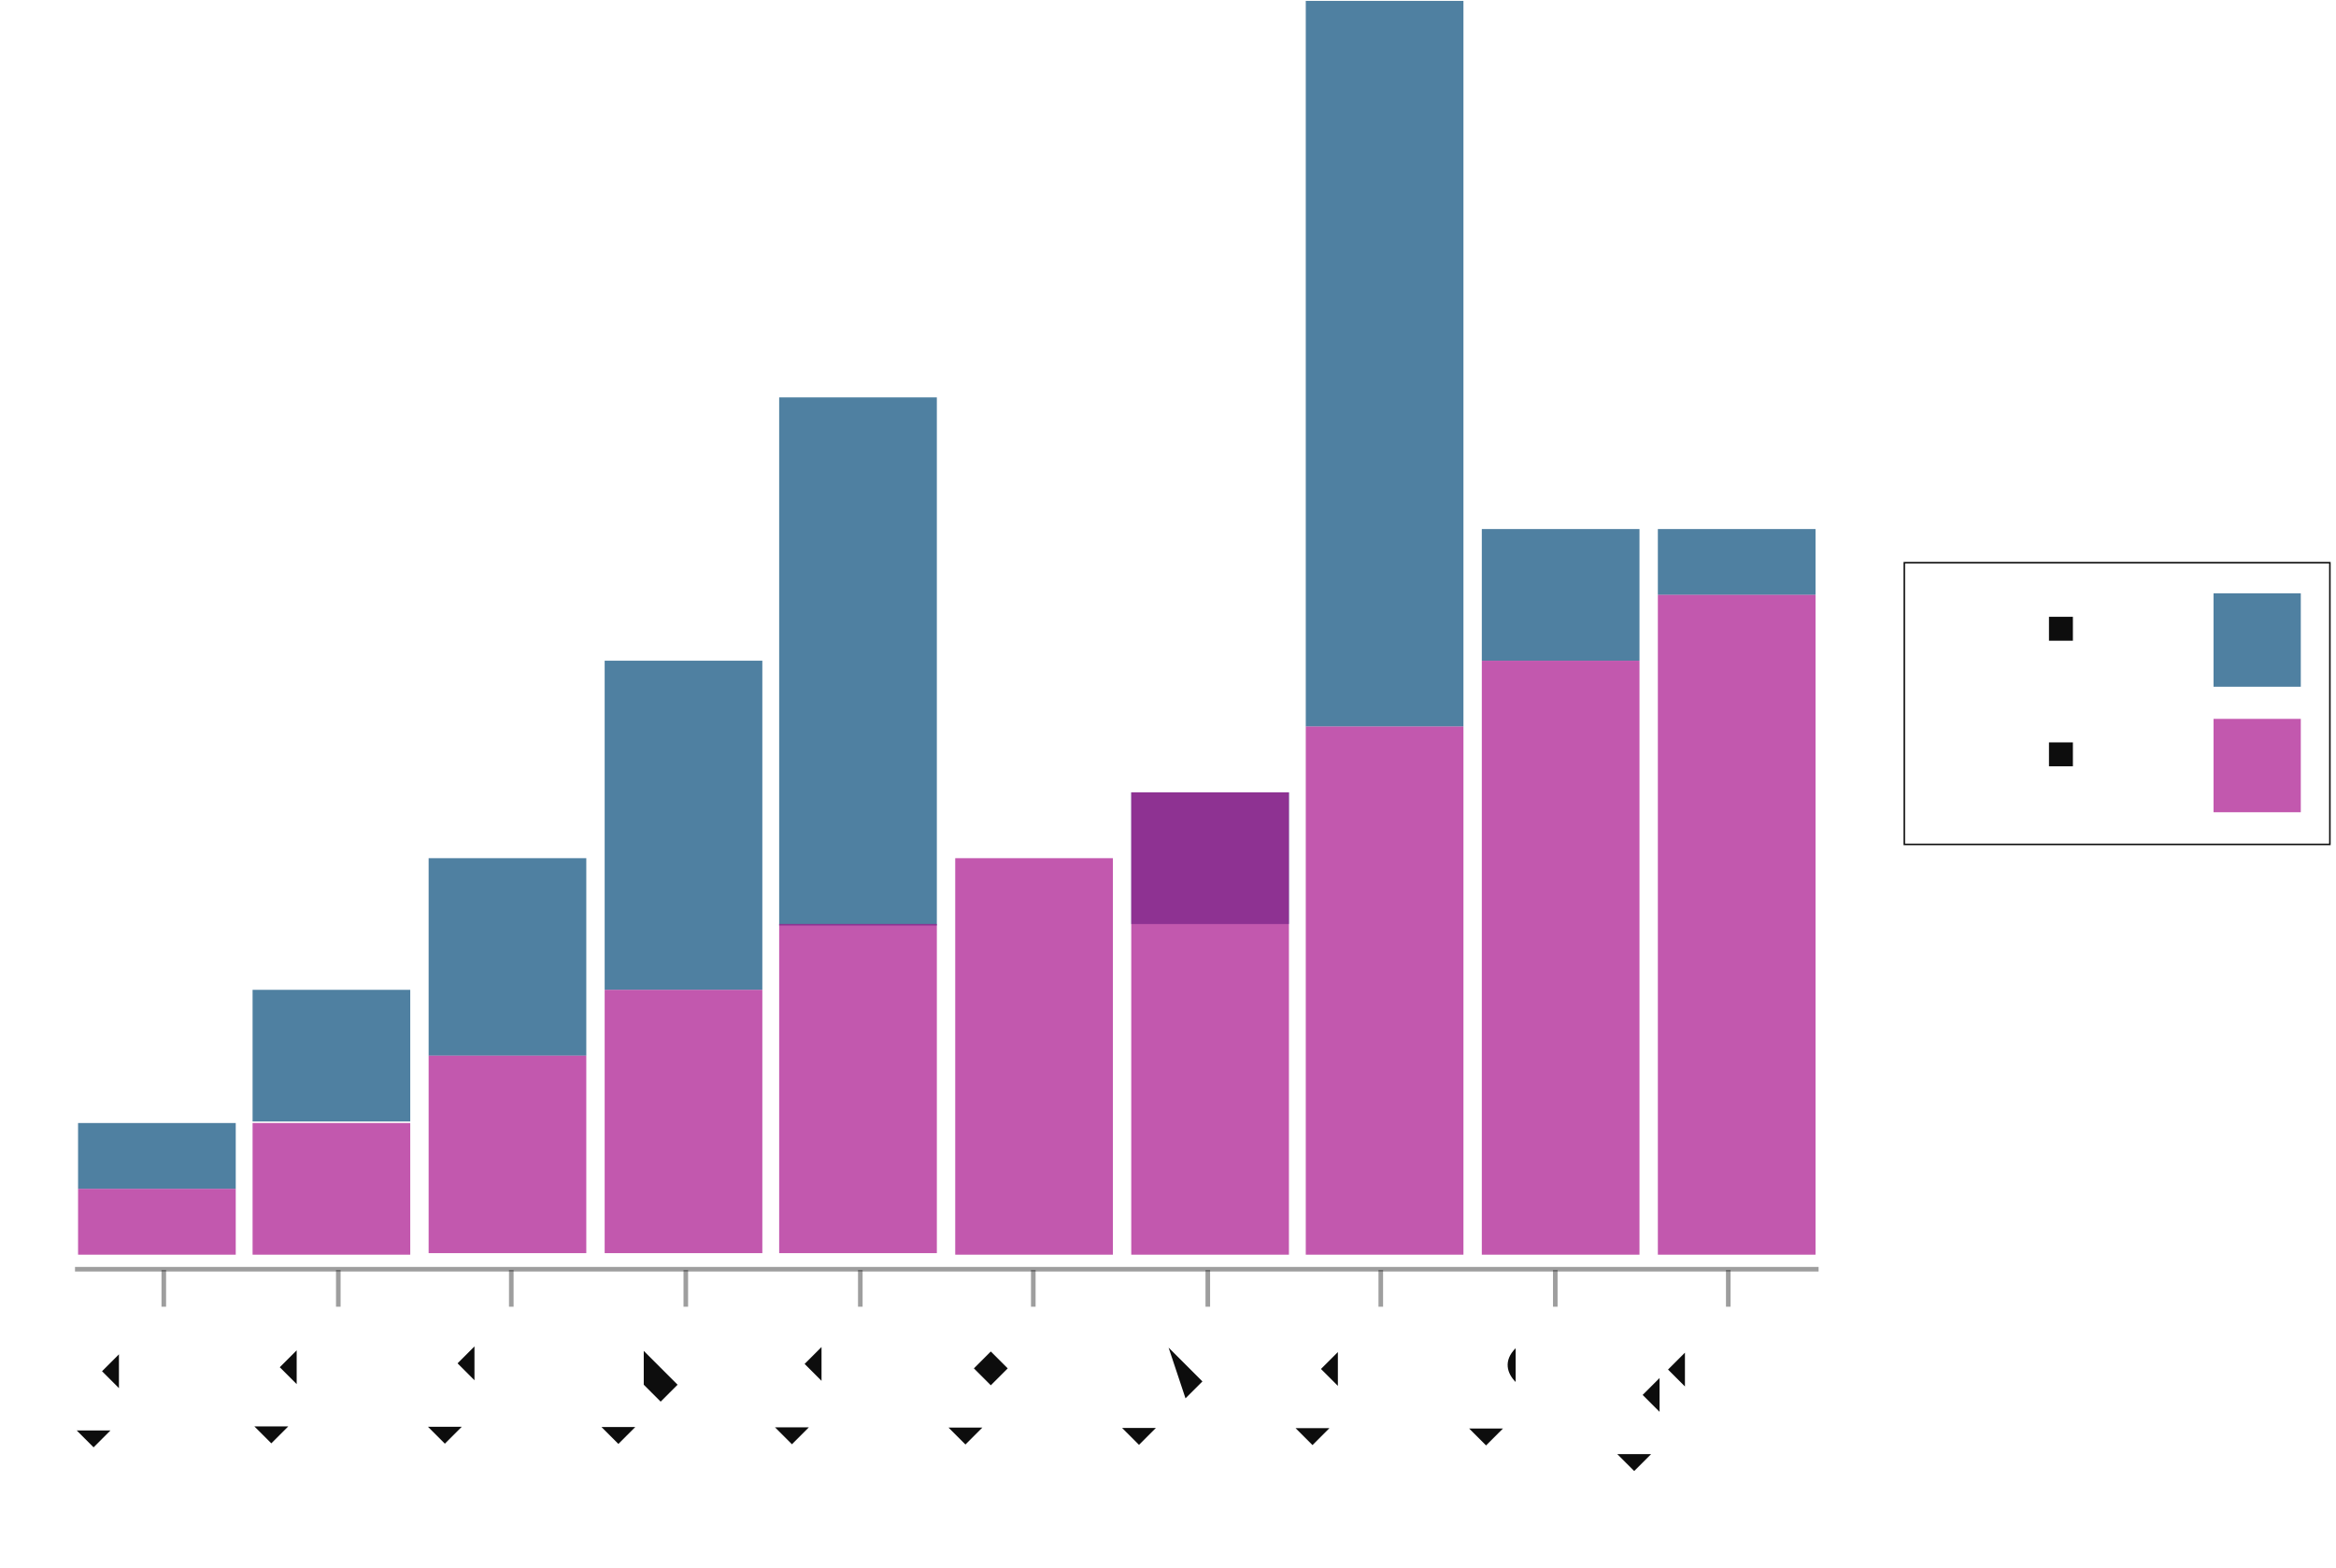
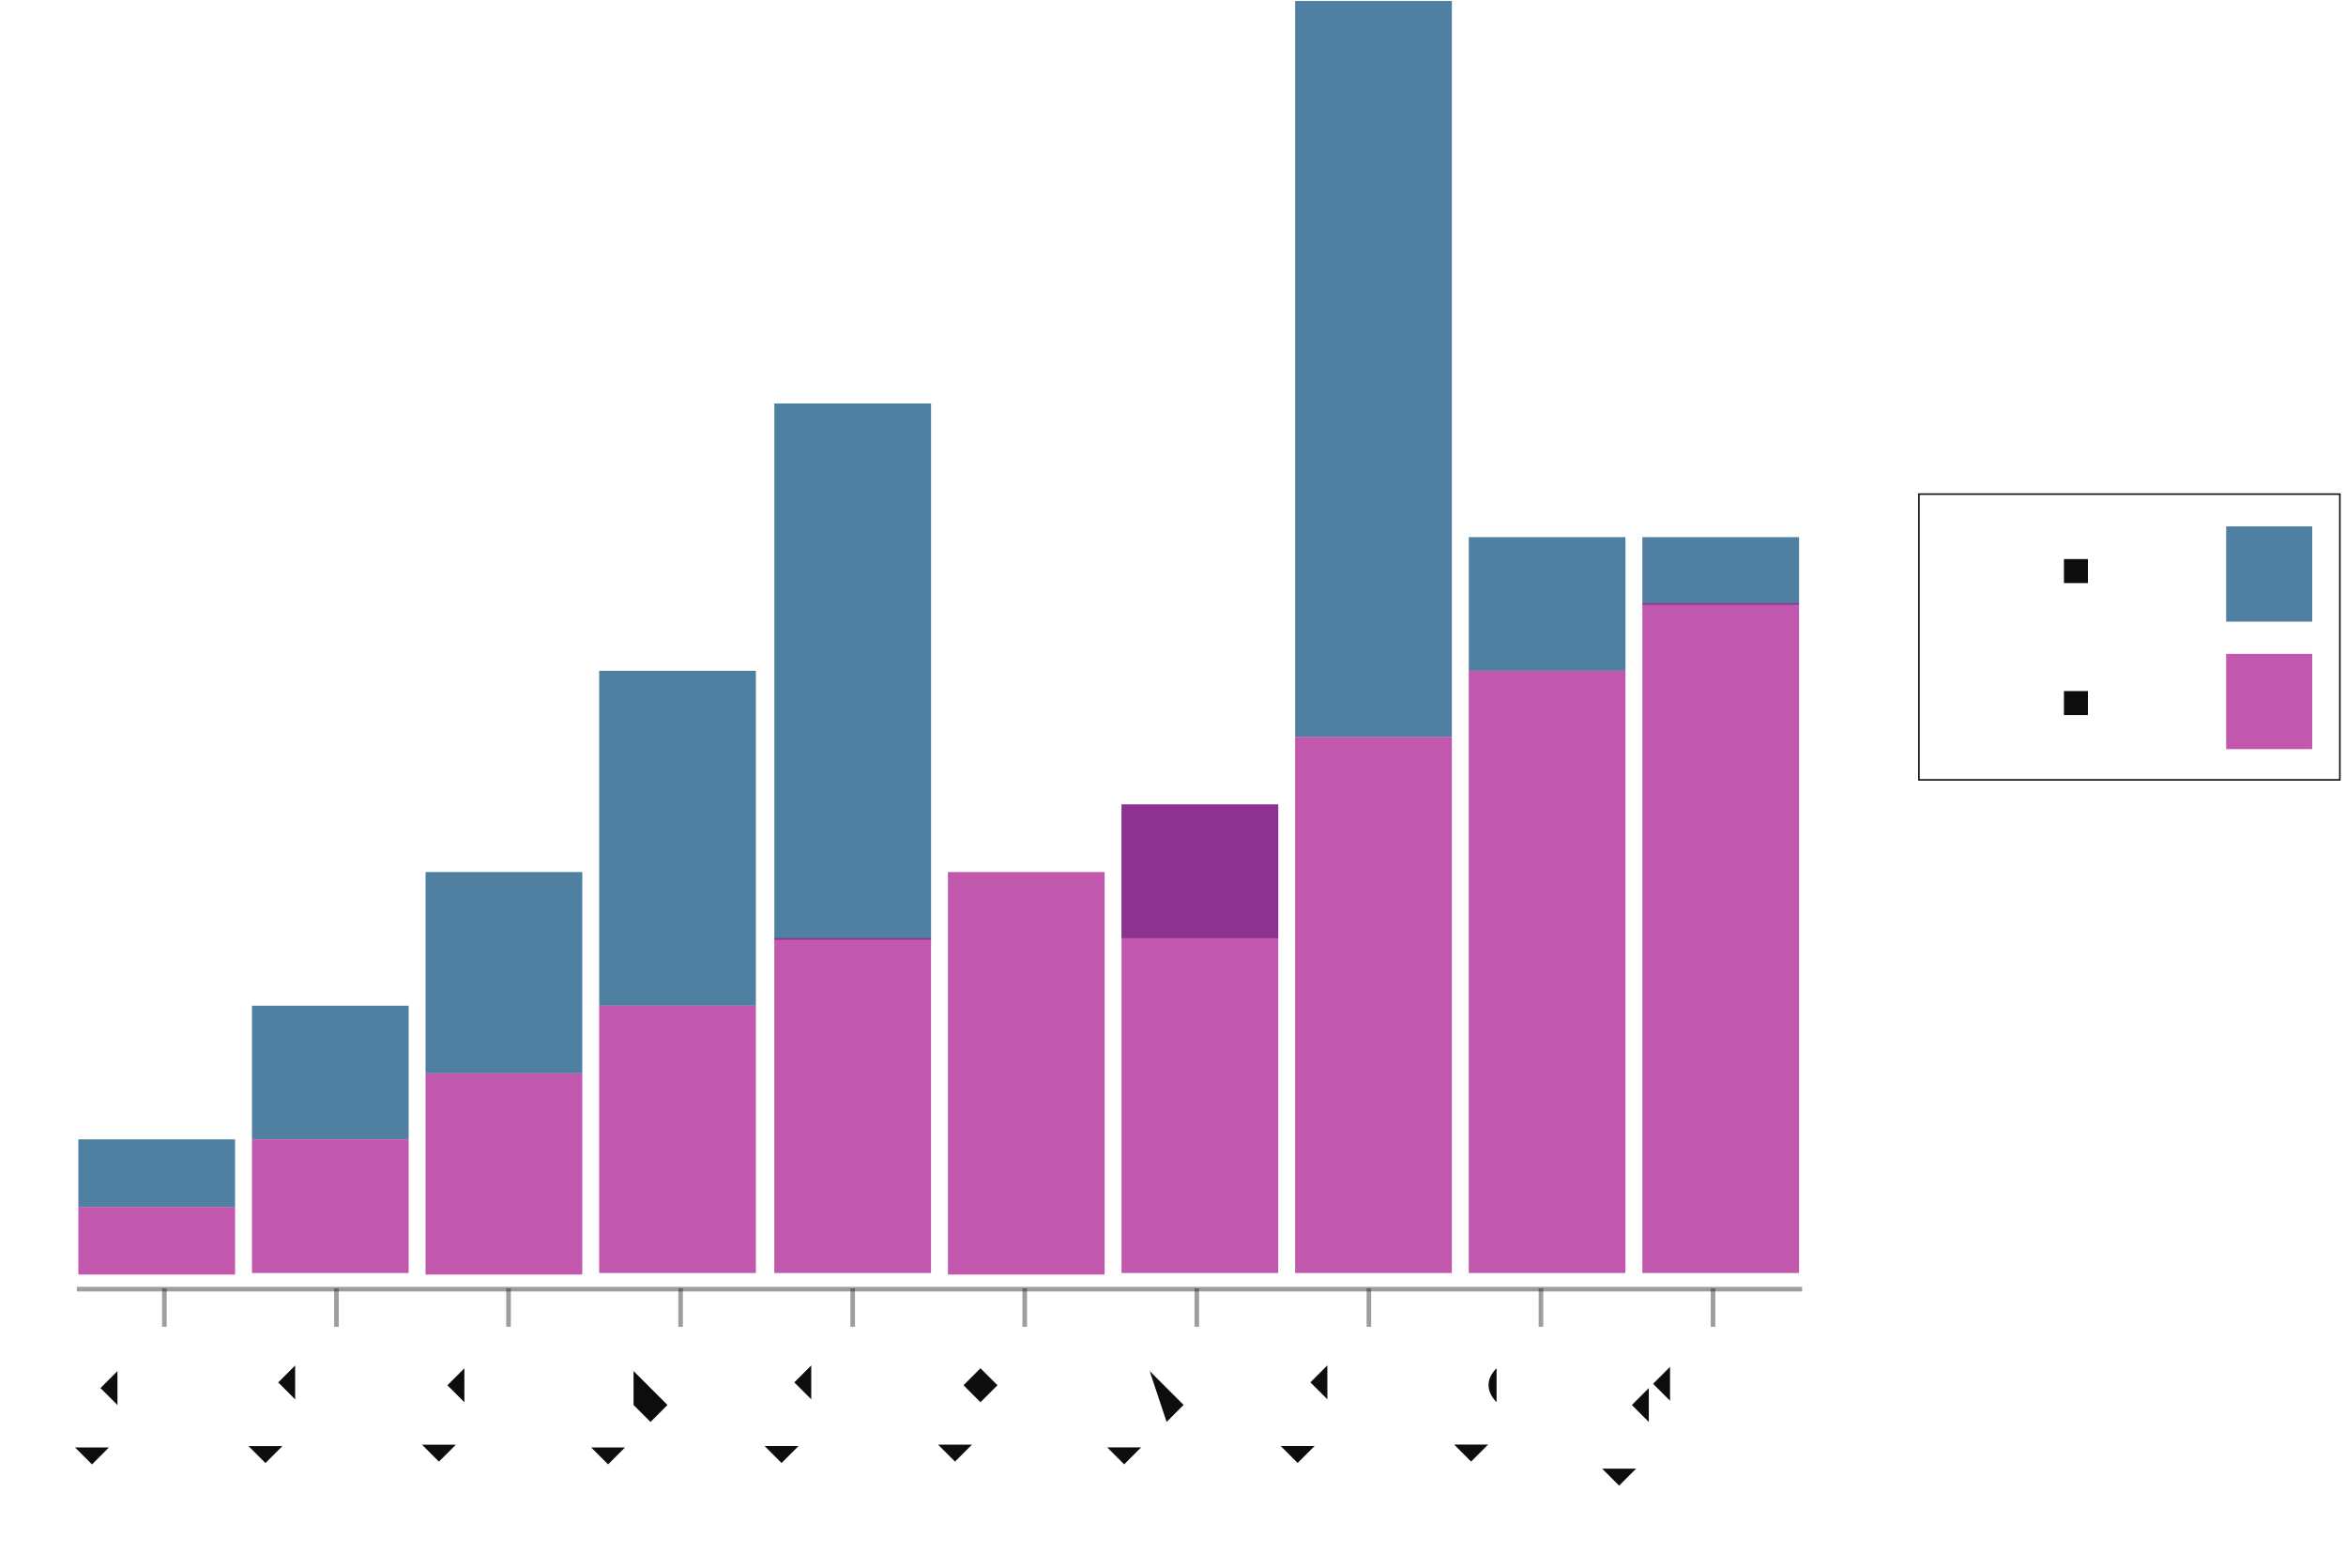
- <svg xmlns="http://www.w3.org/2000/svg" width="447" height="300" viewBox="-0.776 -0.5 1.526 1.023">
+ <svg xmlns="http://www.w3.org/2000/svg" width="449" height="300" viewBox="-0.777 -0.5 1.527 1.019">
  <style>svg {
  color-scheme: light dark;
}
{
  .canvas g, .title g, .axisbar g, .ticktext g, .tickglyph g, .ticklines g, .legendContent g text {
    fill: rgb(5%, 5%, 5%);
  }
  .ticklines g, .tickglyph g, .legendBorder g {
    stroke: rgb(5%, 5%, 5%);
  }
  .legendBorder g {
    fill: rgb(94%, 94%, 94%);
  }
}
@media (prefers-color-scheme:dark) {
  .canvas g, .title g, .axisbar g, .ticktext g, .tickglyph g, .ticklines g, .legendContent g text {
    fill: rgb(94%, 94%, 94%);
  }
  .ticklines g, .tickglyph g, .legendBorder g {
    stroke: rgb(94%, 94%, 94%);
  }
  .legendBorder g {
    fill: rgb(5%, 5%, 5%);
  }
}
svg { font-family: system-ui,-apple-system,"Segoe UI",Roboto,"Helvetica Neue",Arial,"Noto Sans","Liberation Sans",sans-serif,"Apple Color Emoji","Segoe UI Emoji","Segoe UI Symbol","Noto Color Emoji";
}

ticktext { font-family: SFMono-Regular,Menlo,Monaco,Consolas,"Liberation Mono","Courier New",monospace;
}

</style>
  <g class="chart">
    <g class="barchart">
      <g stroke-width="0" stroke="rgb(2%, 29%, 48%)" stroke-opacity="1.0" fill="rgb(2%, 29%, 48%)" fill-opacity="0.7">
-         <rect width="0.103" height="0.043" x="-0.725" y="0.233" />
-         <rect width="0.103" height="0.086" x="-0.611" y="0.146" />
-         <rect width="0.103" height="0.129" x="-0.496" y="0.06" />
-         <rect width="0.103" height="0.215" x="-0.381" y="-0.069" />
-         <rect width="0.103" height="0.345" x="-0.267" y="-0.241" />
-         <rect width="0.103" height="0" x="-0.152" y="0.06" />
-         <rect width="0.103" height="0.086" x="-0.037" y="0.017" />
-         <rect width="0.103" height="0.474" x="0.077" y="-0.5" />
-         <rect width="0.103" height="0.086" x="0.192" y="-0.155" />
-         <rect width="0.103" height="0.043" x="0.307" y="-0.155" />
+         <rect width="0.102" height="0.044" x="-0.726" y="0.241" />
+         <rect width="0.102" height="0.087" x="-0.613" y="0.154" />
+         <rect width="0.102" height="0.131" x="-0.5" y="0.067" />
+         <rect width="0.102" height="0.218" x="-0.387" y="-0.064" />
+         <rect width="0.102" height="0.349" x="-0.273" y="-0.238" />
+         <rect width="0.102" height="0" x="-0.16" y="0.067" />
+         <rect width="0.102" height="0.087" x="-0.047" y="0.023" />
+         <rect width="0.102" height="0.479" x="0.066" y="-0.5" />
+         <rect width="0.102" height="0.087" x="0.179" y="-0.151" />
+         <rect width="0.102" height="0.044" x="0.292" y="-0.151" />
      </g>
      <g stroke-width="0" stroke="rgb(66%, 7%, 55%)" stroke-opacity="1.0" fill="rgb(66%, 7%, 55%)" fill-opacity="0.7">
-         <rect width="0.103" height="0.043" x="-0.725" y="0.276" />
-         <rect width="0.103" height="0.086" x="-0.611" y="0.233" />
-         <rect width="0.103" height="0.129" x="-0.496" y="0.189" />
-         <rect width="0.103" height="0.172" x="-0.381" y="0.146" />
-         <rect width="0.103" height="0.215" x="-0.267" y="0.103" />
-         <rect width="0.103" height="0.259" x="-0.152" y="0.06" />
-         <rect width="0.103" height="0.302" x="-0.037" y="0.017" />
-         <rect width="0.103" height="0.345" x="0.077" y="-0.026" />
-         <rect width="0.103" height="0.388" x="0.192" y="-0.069" />
-         <rect width="0.103" height="0.431" x="0.307" y="-0.112" />
+         <rect width="0.102" height="0.044" x="-0.726" y="0.285" />
+         <rect width="0.102" height="0.087" x="-0.613" y="0.241" />
+         <rect width="0.102" height="0.131" x="-0.5" y="0.198" />
+         <rect width="0.102" height="0.174" x="-0.387" y="0.154" />
+         <rect width="0.102" height="0.218" x="-0.273" y="0.11" />
+         <rect width="0.102" height="0.262" x="-0.16" y="0.067" />
+         <rect width="0.102" height="0.305" x="-0.047" y="0.023" />
+         <rect width="0.102" height="0.349" x="0.066" y="-0.021" />
+         <rect width="0.102" height="0.392" x="0.179" y="-0.064" />
+         <rect width="0.102" height="0.436" x="0.292" y="-0.108" />
      </g>
    </g>
  </g>
  <g class="hud">
    <g class="axis">
      <g class="axisbar">
        <g stroke-width="0" stroke="rgb(0%, 0%, 0%)" stroke-opacity="0" fill="rgb(5%, 5%, 5%)" fill-opacity="0.4">
-           <rect width="1.139" height="0.003" x="-0.727" y="0.327" />
+           <rect width="1.123" height="0.003" x="-0.727" y="0.337" />
        </g>
      </g>
      <g class="ticks">
        <g class="tickglyph">
          <g stroke-width="0.003" stroke="rgb(5%, 5%, 5%)" stroke-opacity="0.4" fill="rgb(5%, 5%, 5%)" fill-opacity="0.4">
-             <polyline points="-0.669,0.353 -0.669,0.329" />
-             <polyline points="-0.555,0.353 -0.555,0.329" />
-             <polyline points="-0.442,0.353 -0.442,0.329" />
-             <polyline points="-0.328,0.353 -0.328,0.329" />
-             <polyline points="-0.214,0.353 -0.214,0.329" />
-             <polyline points="-0.101,0.353 -0.101,0.329" />
-             <polyline points="0.013,0.353 0.013,0.329" />
-             <polyline points="0.126,0.353 0.126,0.329" />
-             <polyline points="0.24,0.353 0.24,0.329" />
-             <polyline points="0.353,0.353 0.353,0.329" />
+             <polyline points="-0.67,0.363 -0.67,0.338" />
+             <polyline points="-0.558,0.363 -0.558,0.338" />
+             <polyline points="-0.446,0.363 -0.446,0.338" />
+             <polyline points="-0.334,0.363 -0.334,0.338" />
+             <polyline points="-0.222,0.363 -0.222,0.338" />
+             <polyline points="-0.11,0.363 -0.11,0.338" />
+             <polyline points="0.002,0.363 0.002,0.338" />
+             <polyline points="0.114,0.363 0.114,0.338" />
+             <polyline points="0.226,0.363 0.226,0.338" />
+             <polyline points="0.338,0.363 0.338,0.338" />
          </g>
        </g>
        <g class="ticktext">
          <g stroke-width="0.0" stroke="none" fill="rgb(5%, 5%, 5%)" fill-opacity="1.0" font-size="0.04" text-anchor="end">
-             <text x="-0.669" y="0.398" transform="rotate(-45.0, -0.6686, 0.3981)">row 1</text>
-             <text x="-0.555" y="0.398" transform="rotate(-45.0, -0.5551, 0.3981)">row 2</text>
-             <text x="-0.442" y="0.398" transform="rotate(-45.0, -0.4415, 0.3981)">row 3</text>
-             <text x="-0.328" y="0.398" transform="rotate(-45.0, -0.328, 0.3981)">row 4</text>
-             <text x="-0.214" y="0.398" transform="rotate(-45.0, -0.2144, 0.3981)">row 5</text>
-             <text x="-0.101" y="0.398" transform="rotate(-45.0, -0.1009, 0.3981)">row 6</text>
-             <text x="0.013" y="0.398" transform="rotate(-45.0, 0.0127, 0.3981)">row 7</text>
-             <text x="0.126" y="0.398" transform="rotate(-45.0, 0.1262, 0.3981)">row 8</text>
-             <text x="0.24" y="0.398" transform="rotate(-45.0, 0.2398, 0.3981)">row 9</text>
-             <text x="0.353" y="0.398" transform="rotate(-45.0, 0.3533, 0.3981)">row 10</text>
+             <text x="-0.67" y="0.409" transform="rotate(-45.0, -0.6698, 0.4086)">row 1</text>
+             <text x="-0.558" y="0.409" transform="rotate(-45.0, -0.5578, 0.4086)">row 2</text>
+             <text x="-0.446" y="0.409" transform="rotate(-45.0, -0.4458, 0.4086)">row 3</text>
+             <text x="-0.334" y="0.409" transform="rotate(-45.0, -0.3339, 0.4086)">row 4</text>
+             <text x="-0.222" y="0.409" transform="rotate(-45.0, -0.2219, 0.4086)">row 5</text>
+             <text x="-0.11" y="0.409" transform="rotate(-45.0, -0.1099, 0.4086)">row 6</text>
+             <text x="0.002" y="0.409" transform="rotate(-45.0, 0.002, 0.4086)">row 7</text>
+             <text x="0.114" y="0.409" transform="rotate(-45.0, 0.114, 0.4086)">row 8</text>
+             <text x="0.226" y="0.409" transform="rotate(-45.0, 0.226, 0.4086)">row 9</text>
+             <text x="0.338" y="0.409" transform="rotate(-45.0, 0.338, 0.4086)">row 10</text>
          </g>
        </g>
      </g>
    </g>
    <g class="legend">
      <g class="padding" />
      <g class="padding" />
      <g class="frame">
        <g stroke-width="0.001" stroke="rgb(5%, 5%, 5%)" stroke-opacity="1.0" fill="rgb(5%, 5%, 5%)" fill-opacity="0">
-           <rect width="0.278" height="0.184" x="0.468" y="-0.133" />
+           <rect width="0.274" height="0.186" x="0.472" y="-0.179" />
        </g>
      </g>
      <g class="legendContent">
-         <g stroke-width="0.0" stroke="none" fill="rgb(5%, 5%, 5%)" fill-opacity="1.0" font-size="0.03" text-anchor="start">
-           <text x="0.487" y="0">column 2</text>
-         </g>
        <g stroke-width="0" stroke="rgb(66%, 7%, 55%)" stroke-opacity="1.0" fill="rgb(66%, 7%, 55%)" fill-opacity="0.7">
-           <rect width="0.057" height="0.061" x="0.67" y="-0.031" />
+           <rect width="0.056" height="0.062" x="0.672" y="-0.075" />
        </g>
        <g stroke-width="0.0" stroke="none" fill="rgb(5%, 5%, 5%)" fill-opacity="1.0" font-size="0.03" text-anchor="start">
-           <text x="0.487" y="-0.082">column 1</text>
+           <text x="0.491" y="-0.036">column 2</text>
        </g>
        <g stroke-width="0" stroke="rgb(2%, 29%, 48%)" stroke-opacity="1.0" fill="rgb(2%, 29%, 48%)" fill-opacity="0.7">
-           <rect width="0.057" height="0.061" x="0.67" y="-0.113" />
+           <rect width="0.056" height="0.062" x="0.672" y="-0.158" />
+         </g>
+         <g stroke-width="0.0" stroke="none" fill="rgb(5%, 5%, 5%)" fill-opacity="1.0" font-size="0.03" text-anchor="start">
+           <text x="0.491" y="-0.119">column 1</text>
        </g>
      </g>
    </g>
  </g>
</svg>
